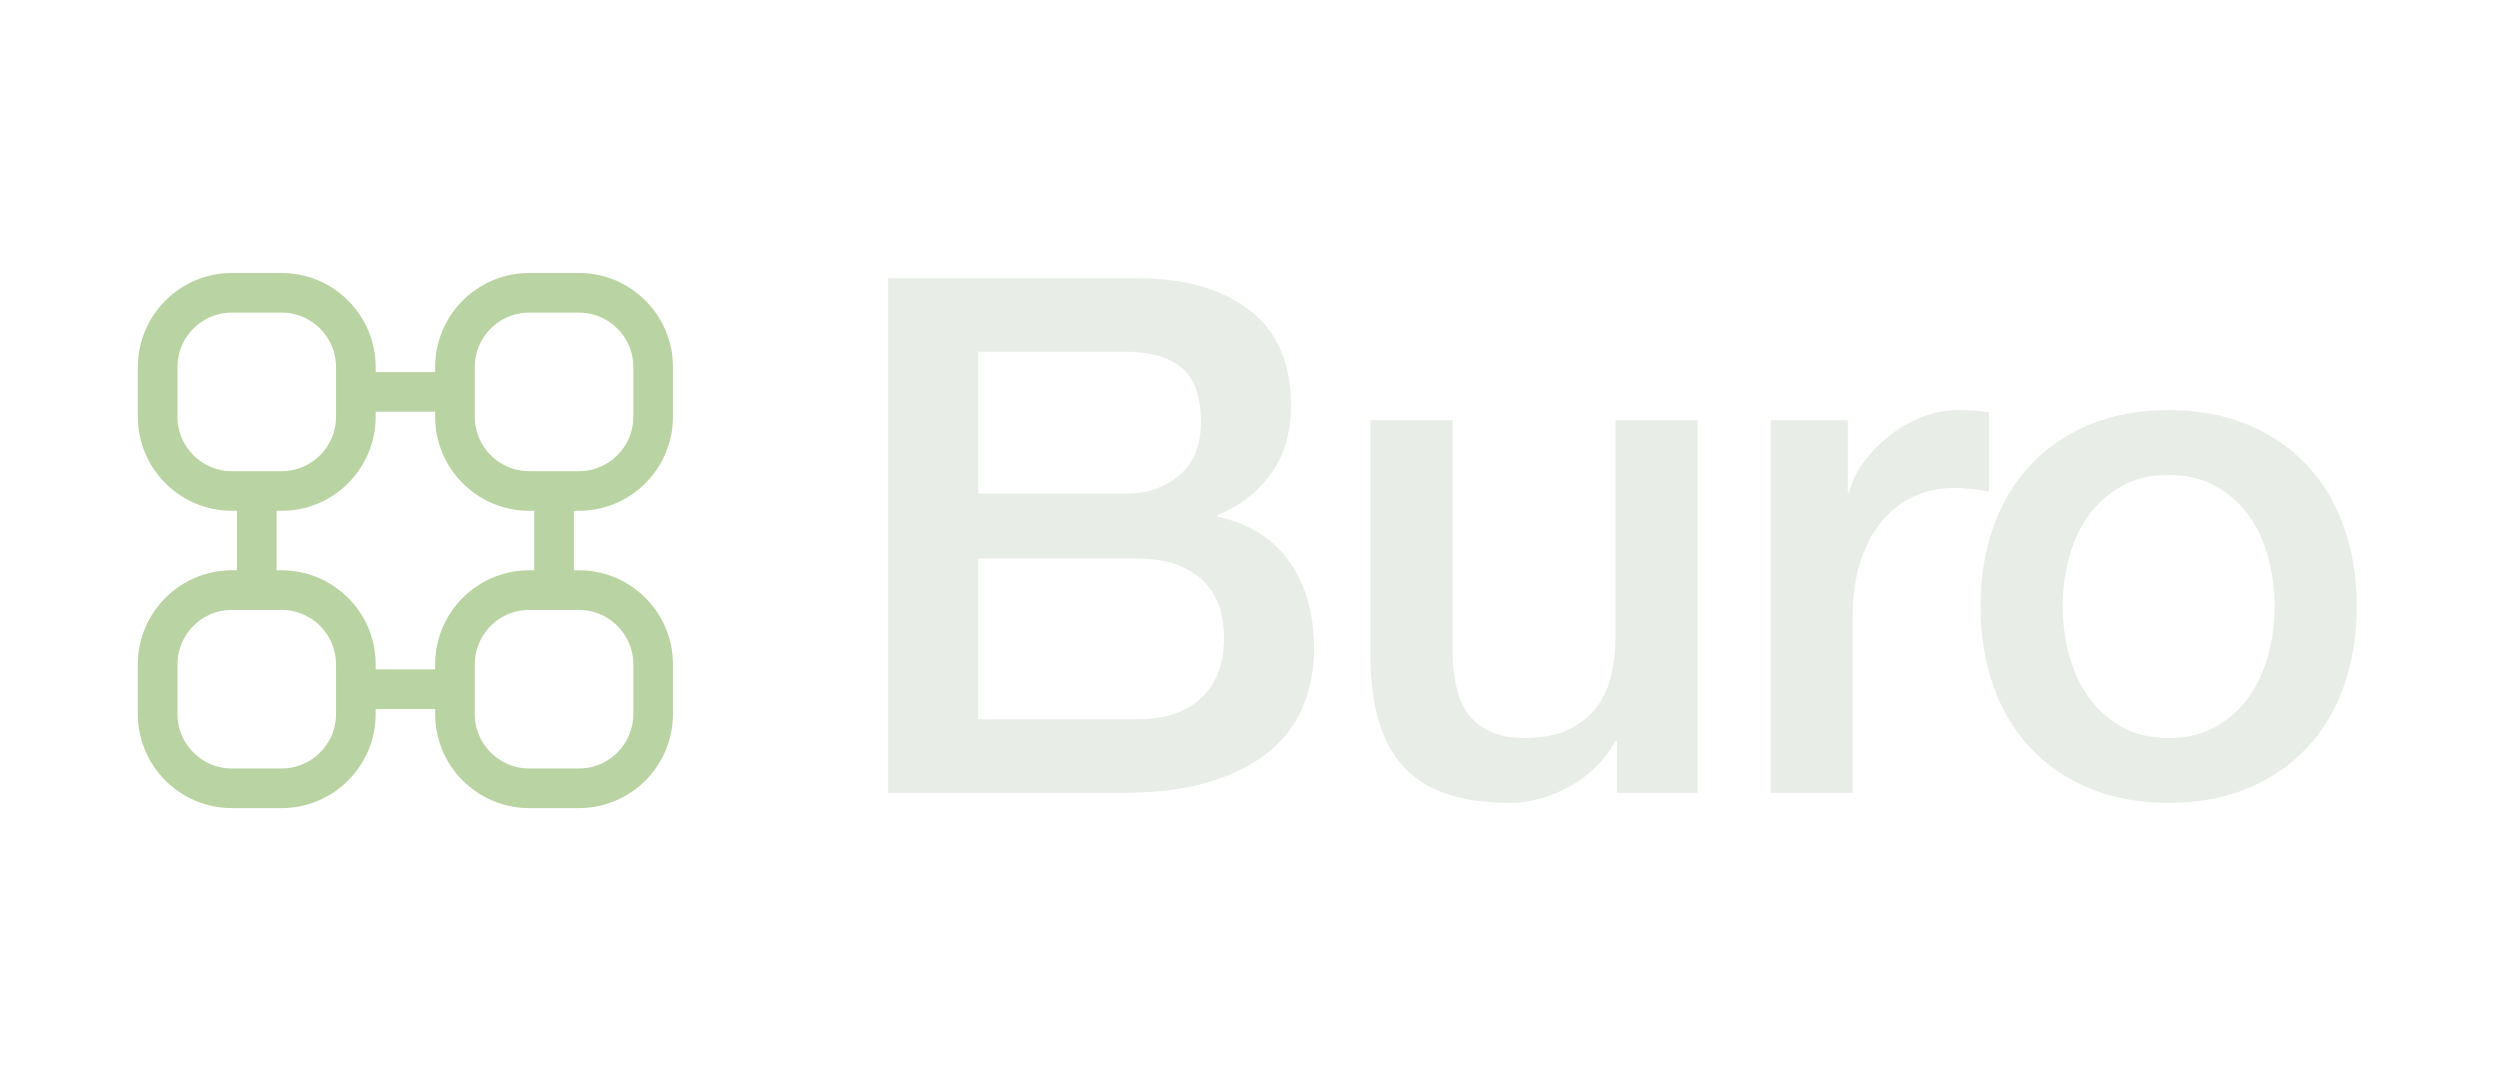
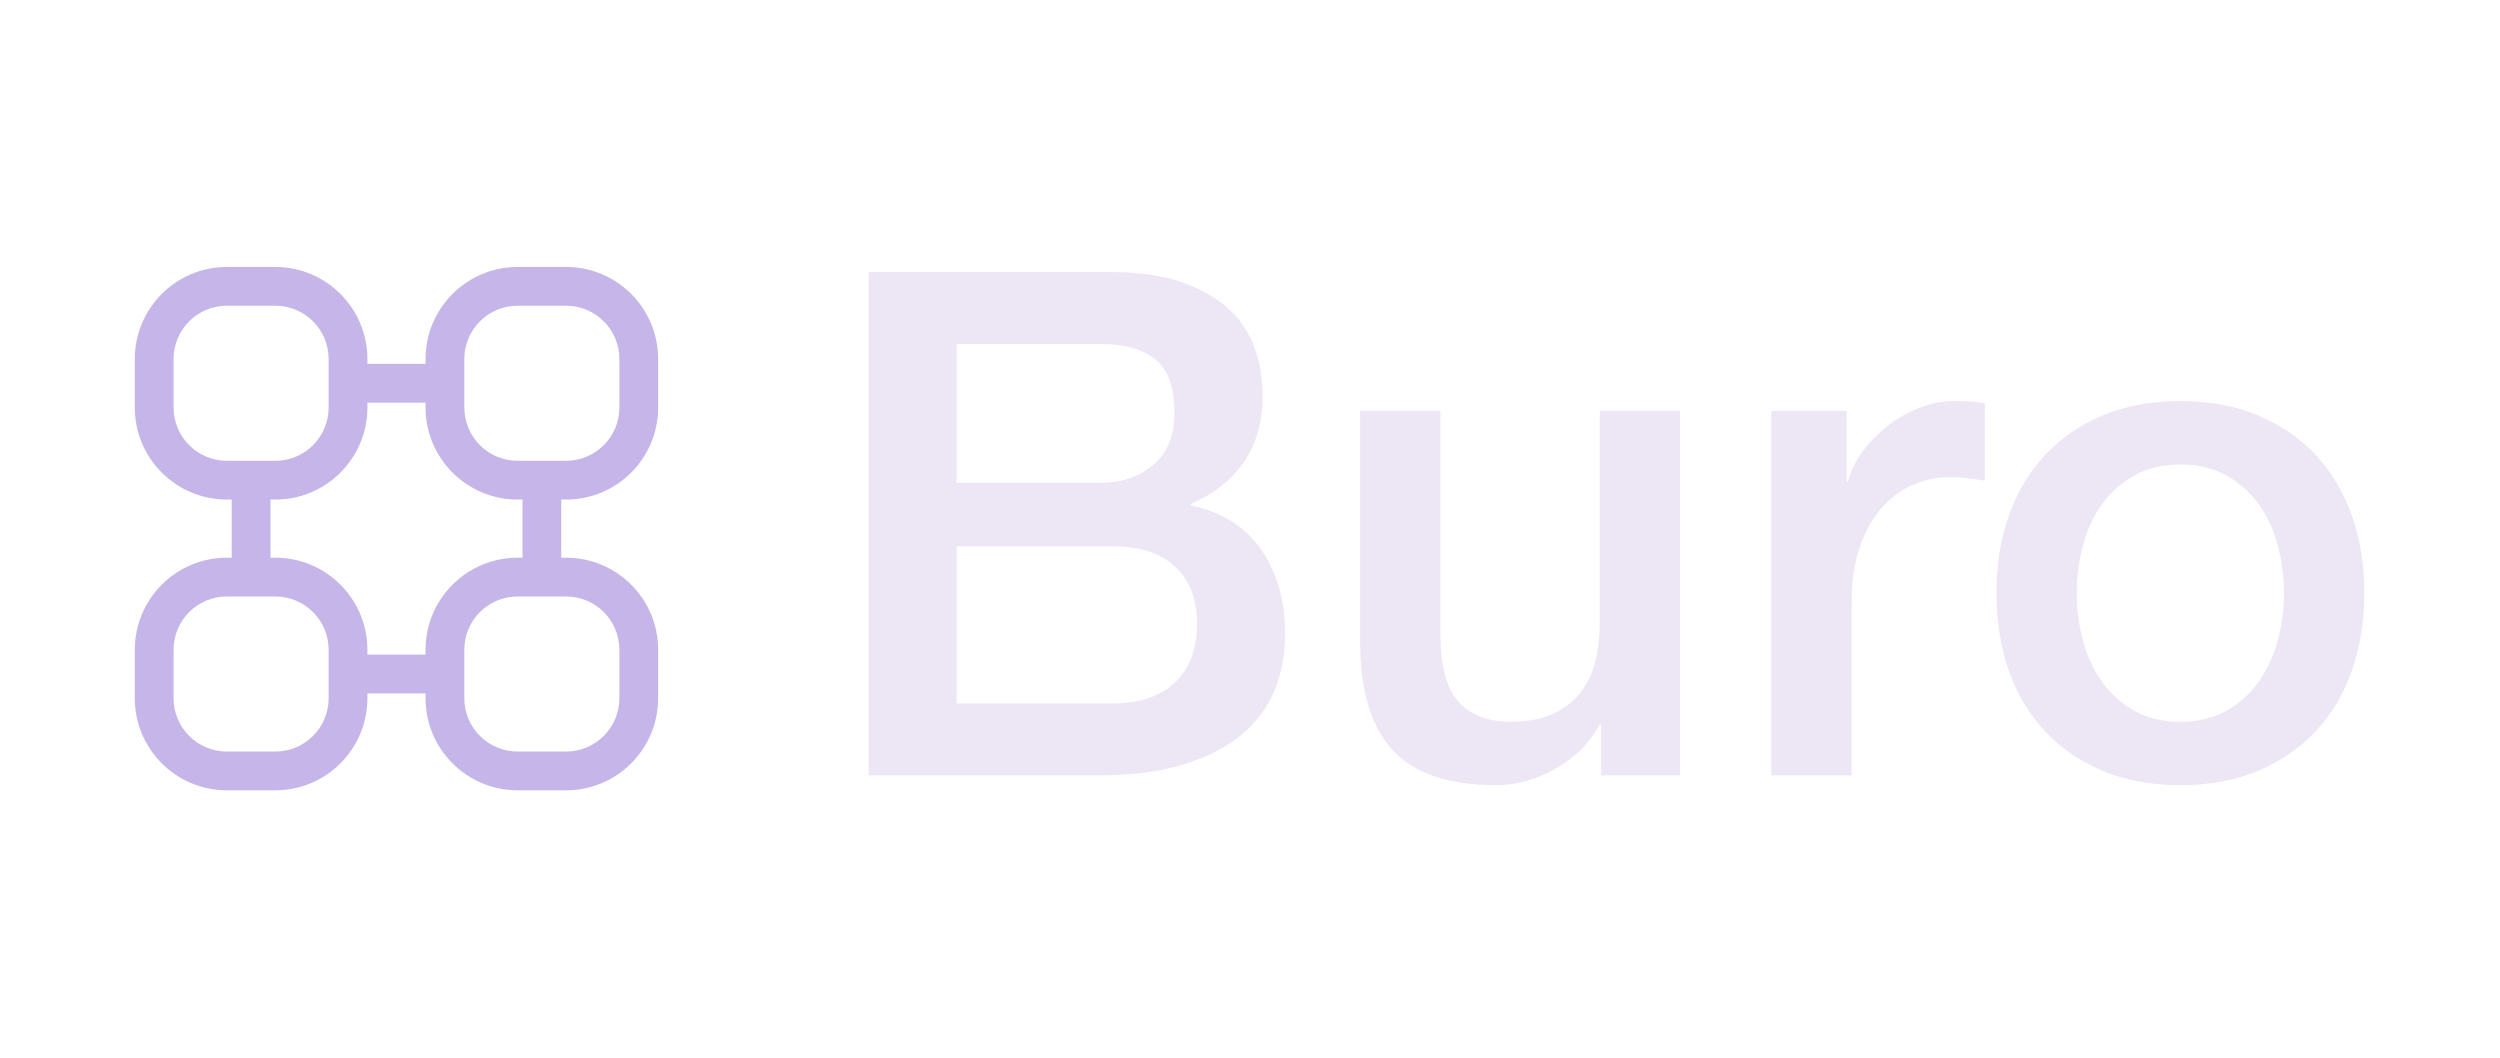
- <svg xmlns="http://www.w3.org/2000/svg" width="888" height="384" viewBox="12 0 222 96" role="img" aria-labelledby="title">
-   <g transform="translate(4 4) scale(2.2)" color="#bad3a2">
-     <g fill="none" stroke="#bad3a2" stroke-width="1.6">
-       <rect x="10" y="10" width="8" height="8" rx="3" />
-       <rect x="22" y="10" width="8" height="8" rx="3" />
-       <rect x="10" y="22" width="8" height="8" rx="3" />
-       <rect x="22" y="22" width="8" height="8" rx="3" />
-       <path d="M14 18v4m12-4v4M18 14h4m-4 12h4" />
-     </g>
-   </g>
-   <path transform="translate(86 6.4)" fill="#e8eee7" d="M12.864 37.440 L25.920 37.440 Q28.800 37.440 30.720 35.808 Q32.640 34.176 32.640 31.104 Q32.640 27.648 30.912 26.240 Q29.184 24.832 25.920 24.832 L12.864 24.832 Z M4.864 18.304 L27.072 18.304 Q33.216 18.304 36.928 21.120 Q40.640 23.936 40.640 29.632 Q40.640 33.088 38.944 35.552 Q37.248 38.016 34.112 39.360 L34.112 39.488 Q38.336 40.384 40.512 43.488 Q42.688 46.592 42.688 51.264 Q42.688 53.952 41.728 56.288 Q40.768 58.624 38.720 60.320 Q36.672 62.016 33.472 63.008 Q30.272 64.000 25.856 64.000 L4.864 64.000 Z M12.864 57.472 L27.008 57.472 Q30.656 57.472 32.672 55.584 Q34.688 53.696 34.688 50.240 Q34.688 46.848 32.672 45.024 Q30.656 43.200 27.008 43.200 L12.864 43.200 Z M76.752 64.000 L69.584 64.000 L69.584 59.392 L69.456 59.392 Q68.112 61.888 65.456 63.392 Q62.800 64.896 60.048 64.896 Q53.520 64.896 50.608 61.664 Q47.696 58.432 47.696 51.904 L47.696 30.912 L54.992 30.912 L54.992 51.200 Q54.992 55.552 56.656 57.344 Q58.320 59.136 61.328 59.136 Q63.632 59.136 65.168 58.432 Q66.704 57.728 67.664 56.544 Q68.624 55.360 69.040 53.696 Q69.456 52.032 69.456 50.112 L69.456 30.912 L76.752 30.912 Z M83.232 30.912 L90.080 30.912 L90.080 37.312 L90.208 37.312 Q90.528 35.968 91.456 34.688 Q92.384 33.408 93.696 32.352 Q95.008 31.296 96.608 30.656 Q98.208 30.016 99.872 30.016 Q101.152 30.016 101.632 30.080 Q102.112 30.144 102.624 30.208 L102.624 37.248 Q101.856 37.120 101.056 37.024 Q100.256 36.928 99.488 36.928 Q97.632 36.928 96.000 37.664 Q94.368 38.400 93.152 39.840 Q91.936 41.280 91.232 43.392 Q90.528 45.504 90.528 48.256 L90.528 64.000 L83.232 64.000 Z M118.576 64.896 Q114.608 64.896 111.504 63.584 Q108.400 62.272 106.256 59.968 Q104.112 57.664 102.992 54.464 Q101.872 51.264 101.872 47.424 Q101.872 43.648 102.992 40.448 Q104.112 37.248 106.256 34.944 Q108.400 32.640 111.504 31.328 Q114.608 30.016 118.576 30.016 Q122.544 30.016 125.648 31.328 Q128.752 32.640 130.896 34.944 Q133.040 37.248 134.160 40.448 Q135.280 43.648 135.280 47.424 Q135.280 51.264 134.160 54.464 Q133.040 57.664 130.896 59.968 Q128.752 62.272 125.648 63.584 Q122.544 64.896 118.576 64.896 Z M118.576 59.136 Q121.008 59.136 122.800 58.112 Q124.592 57.088 125.744 55.424 Q126.896 53.760 127.440 51.680 Q127.984 49.600 127.984 47.424 Q127.984 45.312 127.440 43.200 Q126.896 41.088 125.744 39.456 Q124.592 37.824 122.800 36.800 Q121.008 35.776 118.576 35.776 Q116.144 35.776 114.352 36.800 Q112.560 37.824 111.408 39.456 Q110.256 41.088 109.712 43.200 Q109.168 45.312 109.168 47.424 Q109.168 49.600 109.712 51.680 Q110.256 53.760 111.408 55.424 Q112.560 57.088 114.352 58.112 Q116.144 59.136 118.576 59.136 Z" />
+ <svg xmlns="http://www.w3.org/2000/svg" width="908" height="384" viewBox="12 0 227 96" role="img" aria-label="Buro">
+   <path fill="#c6b5e8" fill-rule="evenodd" d="M32.6 24.24 L37 24.24 C41.617 24.24 45.36 27.983 45.36 32.6 L45.36 37 C45.36 41.617 41.617 45.36 37 45.36 L32.6 45.36 C27.983 45.36 24.24 41.617 24.24 37 L24.24 32.6 C24.24 27.983 27.983 24.24 32.6 24.24 Z M32.6 27.76 L37 27.76 C39.673 27.76 41.84 29.927 41.84 32.6 L41.84 37 C41.84 39.673 39.673 41.84 37 41.84 L32.6 41.84 C29.927 41.84 27.76 39.673 27.76 37 L27.76 32.6 C27.76 29.927 29.927 27.76 32.6 27.76 Z" />
+   <path fill="#c6b5e8" fill-rule="evenodd" d="M59 24.24 L63.4 24.24 C68.017 24.24 71.76 27.983 71.76 32.6 L71.76 37 C71.76 41.617 68.017 45.36 63.4 45.36 L59 45.36 C54.383 45.36 50.64 41.617 50.64 37 L50.64 32.6 C50.64 27.983 54.383 24.24 59 24.24 Z M59 27.76 L63.4 27.76 C66.073 27.76 68.24 29.927 68.24 32.6 L68.24 37 C68.24 39.673 66.073 41.84 63.4 41.84 L59 41.84 C56.327 41.84 54.16 39.673 54.16 37 L54.16 32.6 C54.16 29.927 56.327 27.76 59 27.76 Z" />
+   <path fill="#c6b5e8" fill-rule="evenodd" d="M32.6 50.64 L37 50.64 C41.617 50.64 45.36 54.383 45.36 59 L45.36 63.4 C45.36 68.017 41.617 71.76 37 71.76 L32.6 71.76 C27.983 71.76 24.24 68.017 24.24 63.4 L24.24 59 C24.24 54.383 27.983 50.64 32.6 50.64 Z M32.6 54.16 L37 54.16 C39.673 54.16 41.84 56.327 41.84 59 L41.84 63.4 C41.84 66.073 39.673 68.24 37 68.24 L32.6 68.24 C29.927 68.24 27.76 66.073 27.76 63.4 L27.76 59 C27.76 56.327 29.927 54.16 32.6 54.16 Z" />
+   <path fill="#c6b5e8" fill-rule="evenodd" d="M59 50.64 L63.4 50.64 C68.017 50.64 71.76 54.383 71.76 59 L71.76 63.4 C71.76 68.017 68.017 71.76 63.4 71.76 L59 71.76 C54.383 71.76 50.64 68.017 50.64 63.4 L50.64 59 C50.64 54.383 54.383 50.64 59 50.64 Z M59 54.16 L63.4 54.16 C66.073 54.16 68.24 56.327 68.24 59 L68.24 63.4 C68.24 66.073 66.073 68.24 63.4 68.24 L59 68.24 C56.327 68.24 54.16 66.073 54.16 63.4 L54.16 59 C54.16 56.327 56.327 54.16 59 54.16 Z" />
+   <path fill="#c6b5e8" d="M33.04 43.6 L36.56 43.6 L36.56 52.4 L33.04 52.4 Z M59.44 43.6 L62.96 43.6 L62.96 52.4 L59.44 52.4 Z M43.6 33.04 L52.4 33.04 L52.4 36.56 L43.6 36.56 Z M43.6 59.44 L52.4 59.44 L52.4 62.96 L43.6 62.96 Z" />
+   <path fill="#ede7f5" d="M98.864 43.84 L111.92 43.84 Q114.8 43.84 116.72 42.208 Q118.64 40.576 118.64 37.504 Q118.64 34.048 116.912 32.64 Q115.184 31.232 111.92 31.232 L98.864 31.232 Z M90.864 24.704 L113.072 24.704 Q119.216 24.704 122.928 27.52 Q126.64 30.336 126.64 36.032 Q126.64 39.488 124.944 41.952 Q123.248 44.416 120.112 45.76 L120.112 45.888 Q124.336 46.784 126.512 49.888 Q128.688 52.992 128.688 57.664 Q128.688 60.352 127.728 62.688 Q126.768 65.024 124.72 66.72 Q122.672 68.416 119.472 69.408 Q116.272 70.4 111.856 70.4 L90.864 70.4 Z M98.864 63.872 L113.008 63.872 Q116.656 63.872 118.672 61.984 Q120.688 60.096 120.688 56.64 Q120.688 53.248 118.672 51.424 Q116.656 49.6 113.008 49.6 L98.864 49.6 Z M164.552 70.4 L157.384 70.4 L157.384 65.792 L157.256 65.792 Q155.912 68.288 153.256 69.792 Q150.6 71.296 147.848 71.296 Q141.32 71.296 138.408 68.064 Q135.496 64.832 135.496 58.304 L135.496 37.312 L142.792 37.312 L142.792 57.6 Q142.792 61.952 144.456 63.744 Q146.12 65.536 149.128 65.536 Q151.432 65.536 152.968 64.832 Q154.504 64.128 155.464 62.944 Q156.424 61.76 156.84 60.096 Q157.256 58.432 157.256 56.512 L157.256 37.312 L164.552 37.312 Z M172.832 37.312 L179.68 37.312 L179.68 43.712 L179.808 43.712 Q180.128 42.368 181.056 41.088 Q181.984 39.808 183.296 38.752 Q184.608 37.696 186.208 37.056 Q187.808 36.416 189.472 36.416 Q190.752 36.416 191.232 36.48 Q191.712 36.544 192.224 36.608 L192.224 43.648 Q191.456 43.52 190.656 43.424 Q189.856 43.328 189.088 43.328 Q187.232 43.328 185.6 44.064 Q183.968 44.8 182.752 46.24 Q181.536 47.68 180.832 49.792 Q180.128 51.904 180.128 54.656 L180.128 70.4 L172.832 70.4 Z M209.976 71.296 Q206.008 71.296 202.904 69.984 Q199.8 68.672 197.656 66.368 Q195.512 64.064 194.392 60.864 Q193.272 57.664 193.272 53.824 Q193.272 50.048 194.392 46.848 Q195.512 43.648 197.656 41.344 Q199.8 39.04 202.904 37.728 Q206.008 36.416 209.976 36.416 Q213.944 36.416 217.048 37.728 Q220.152 39.04 222.296 41.344 Q224.44 43.648 225.56 46.848 Q226.68 50.048 226.68 53.824 Q226.68 57.664 225.56 60.864 Q224.44 64.064 222.296 66.368 Q220.152 68.672 217.048 69.984 Q213.944 71.296 209.976 71.296 Z M209.976 65.536 Q212.408 65.536 214.2 64.512 Q215.992 63.488 217.144 61.824 Q218.296 60.16 218.84 58.08 Q219.384 56 219.384 53.824 Q219.384 51.712 218.84 49.6 Q218.296 47.488 217.144 45.856 Q215.992 44.224 214.2 43.2 Q212.408 42.176 209.976 42.176 Q207.544 42.176 205.752 43.2 Q203.96 44.224 202.808 45.856 Q201.656 47.488 201.112 49.6 Q200.568 51.712 200.568 53.824 Q200.568 56 201.112 58.08 Q201.656 60.16 202.808 61.824 Q203.96 63.488 205.752 64.512 Q207.544 65.536 209.976 65.536 Z" />
</svg>
